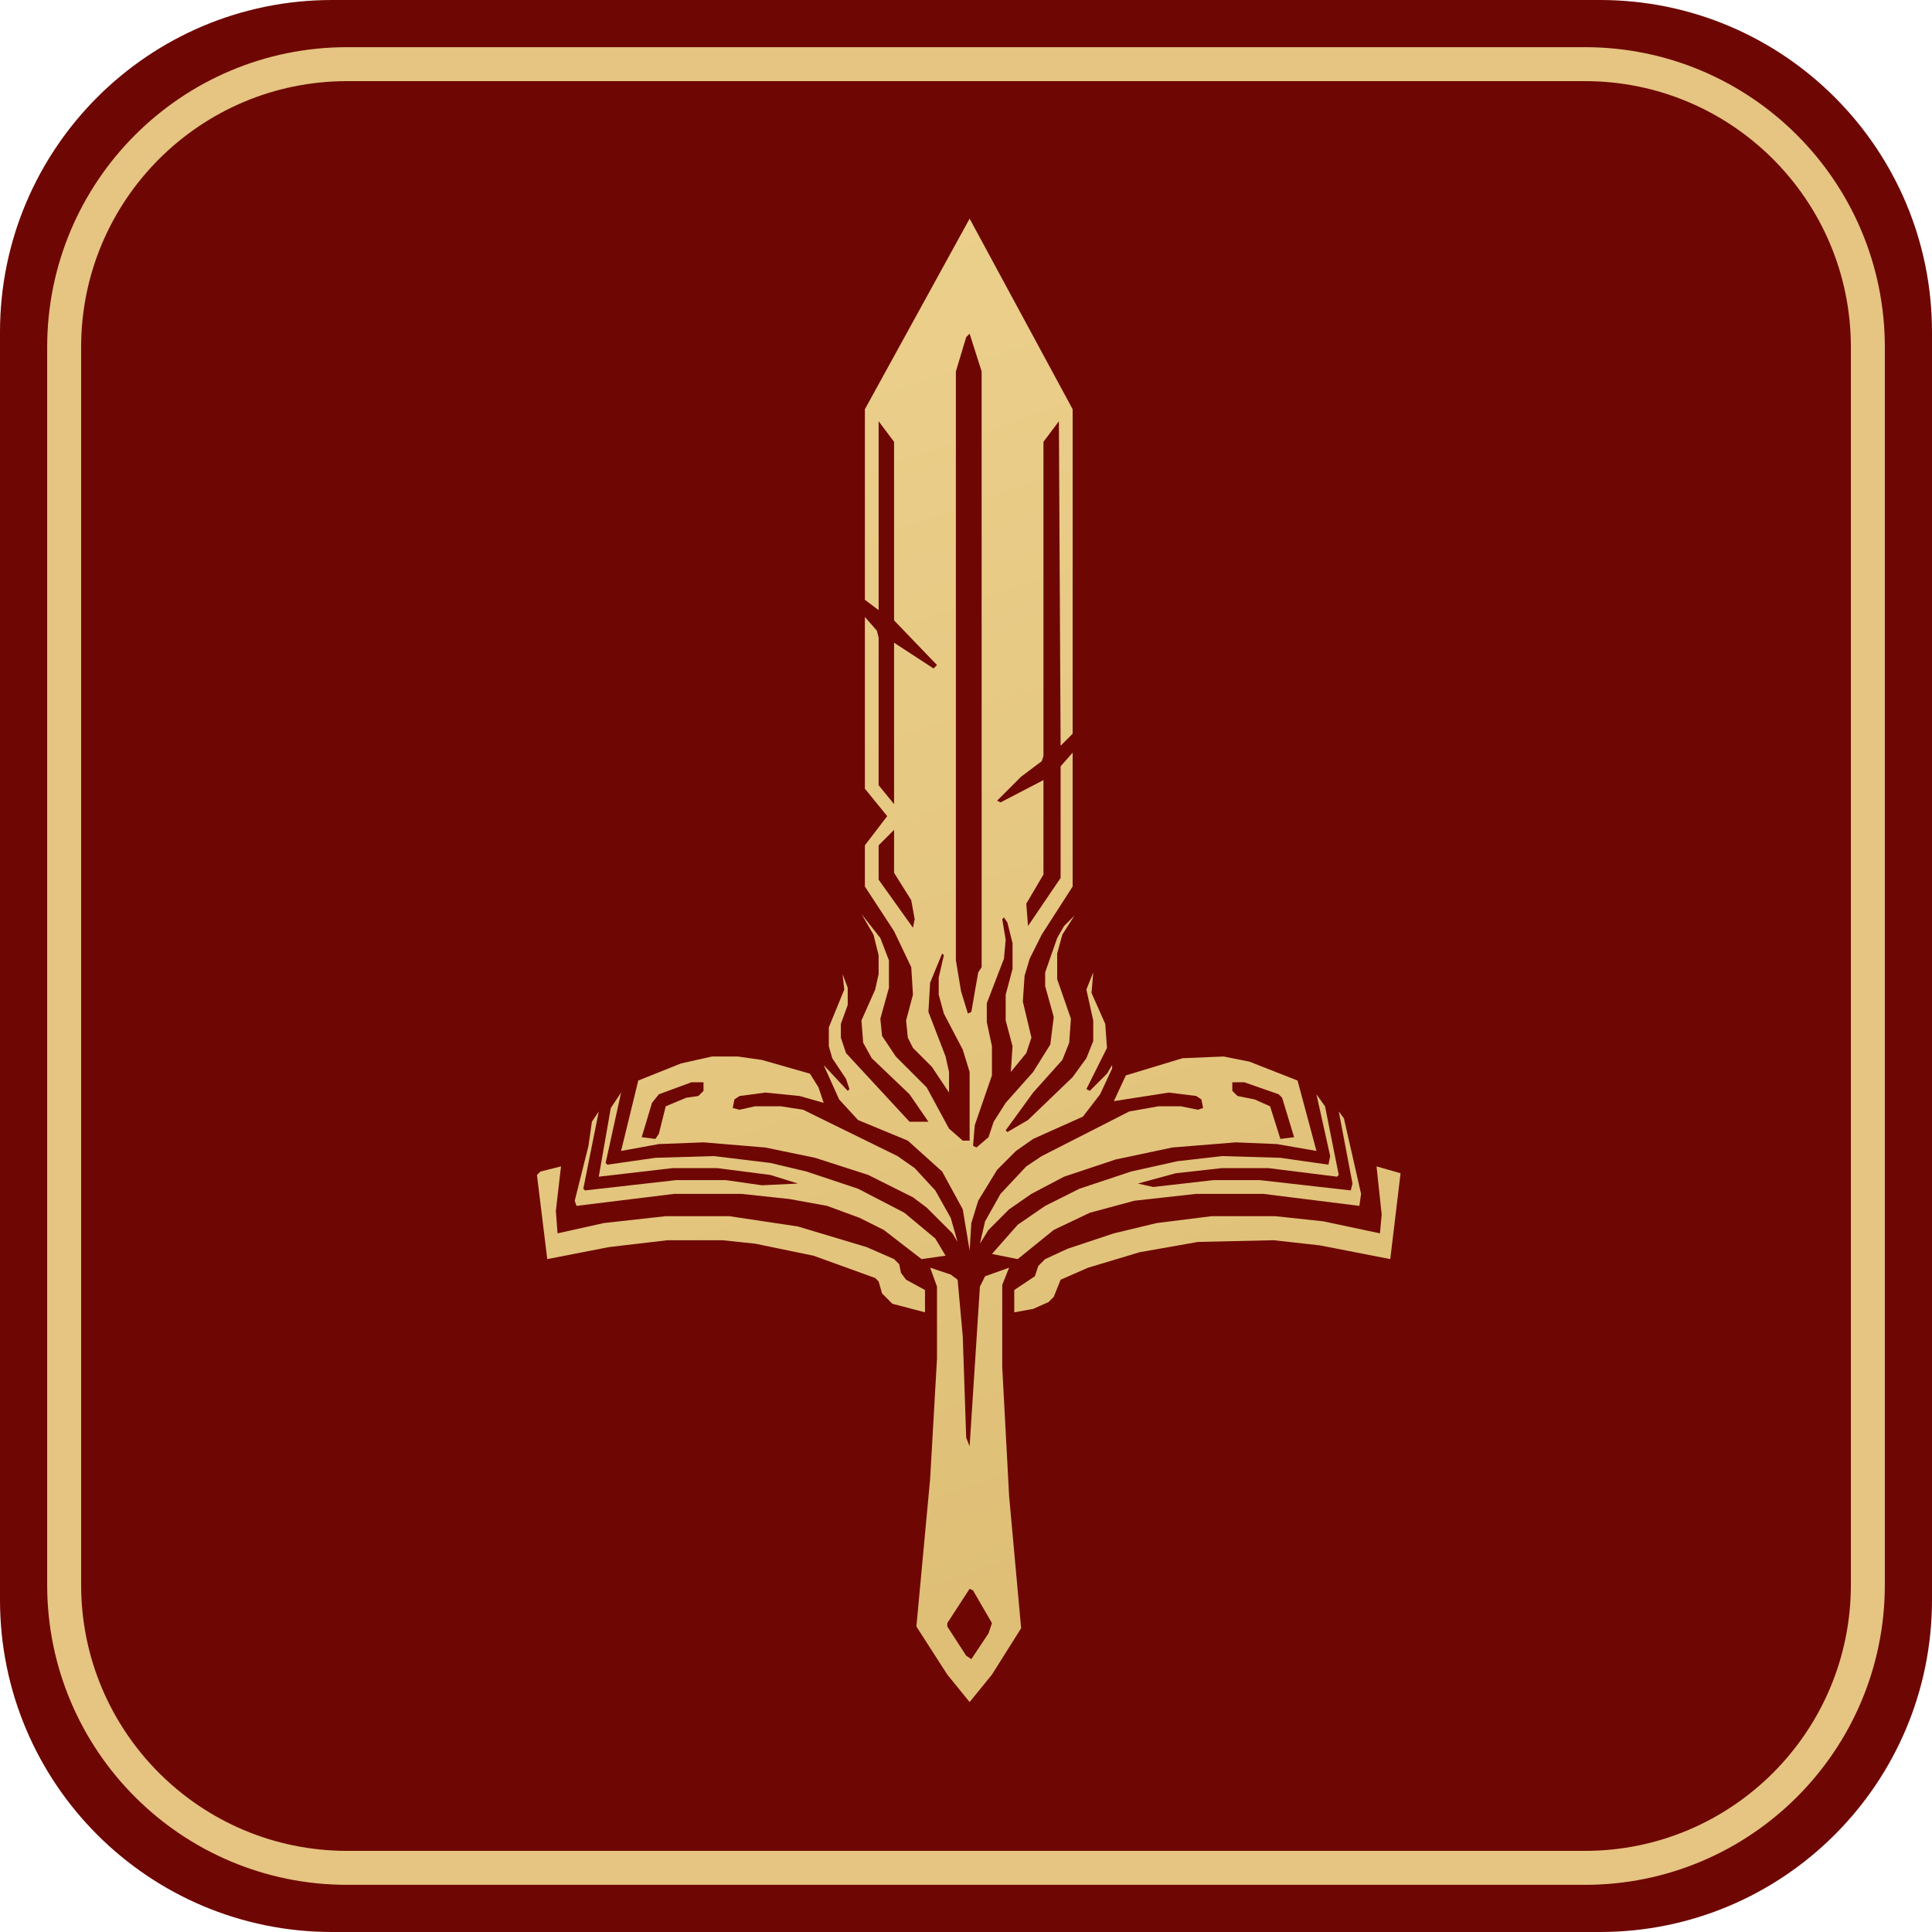
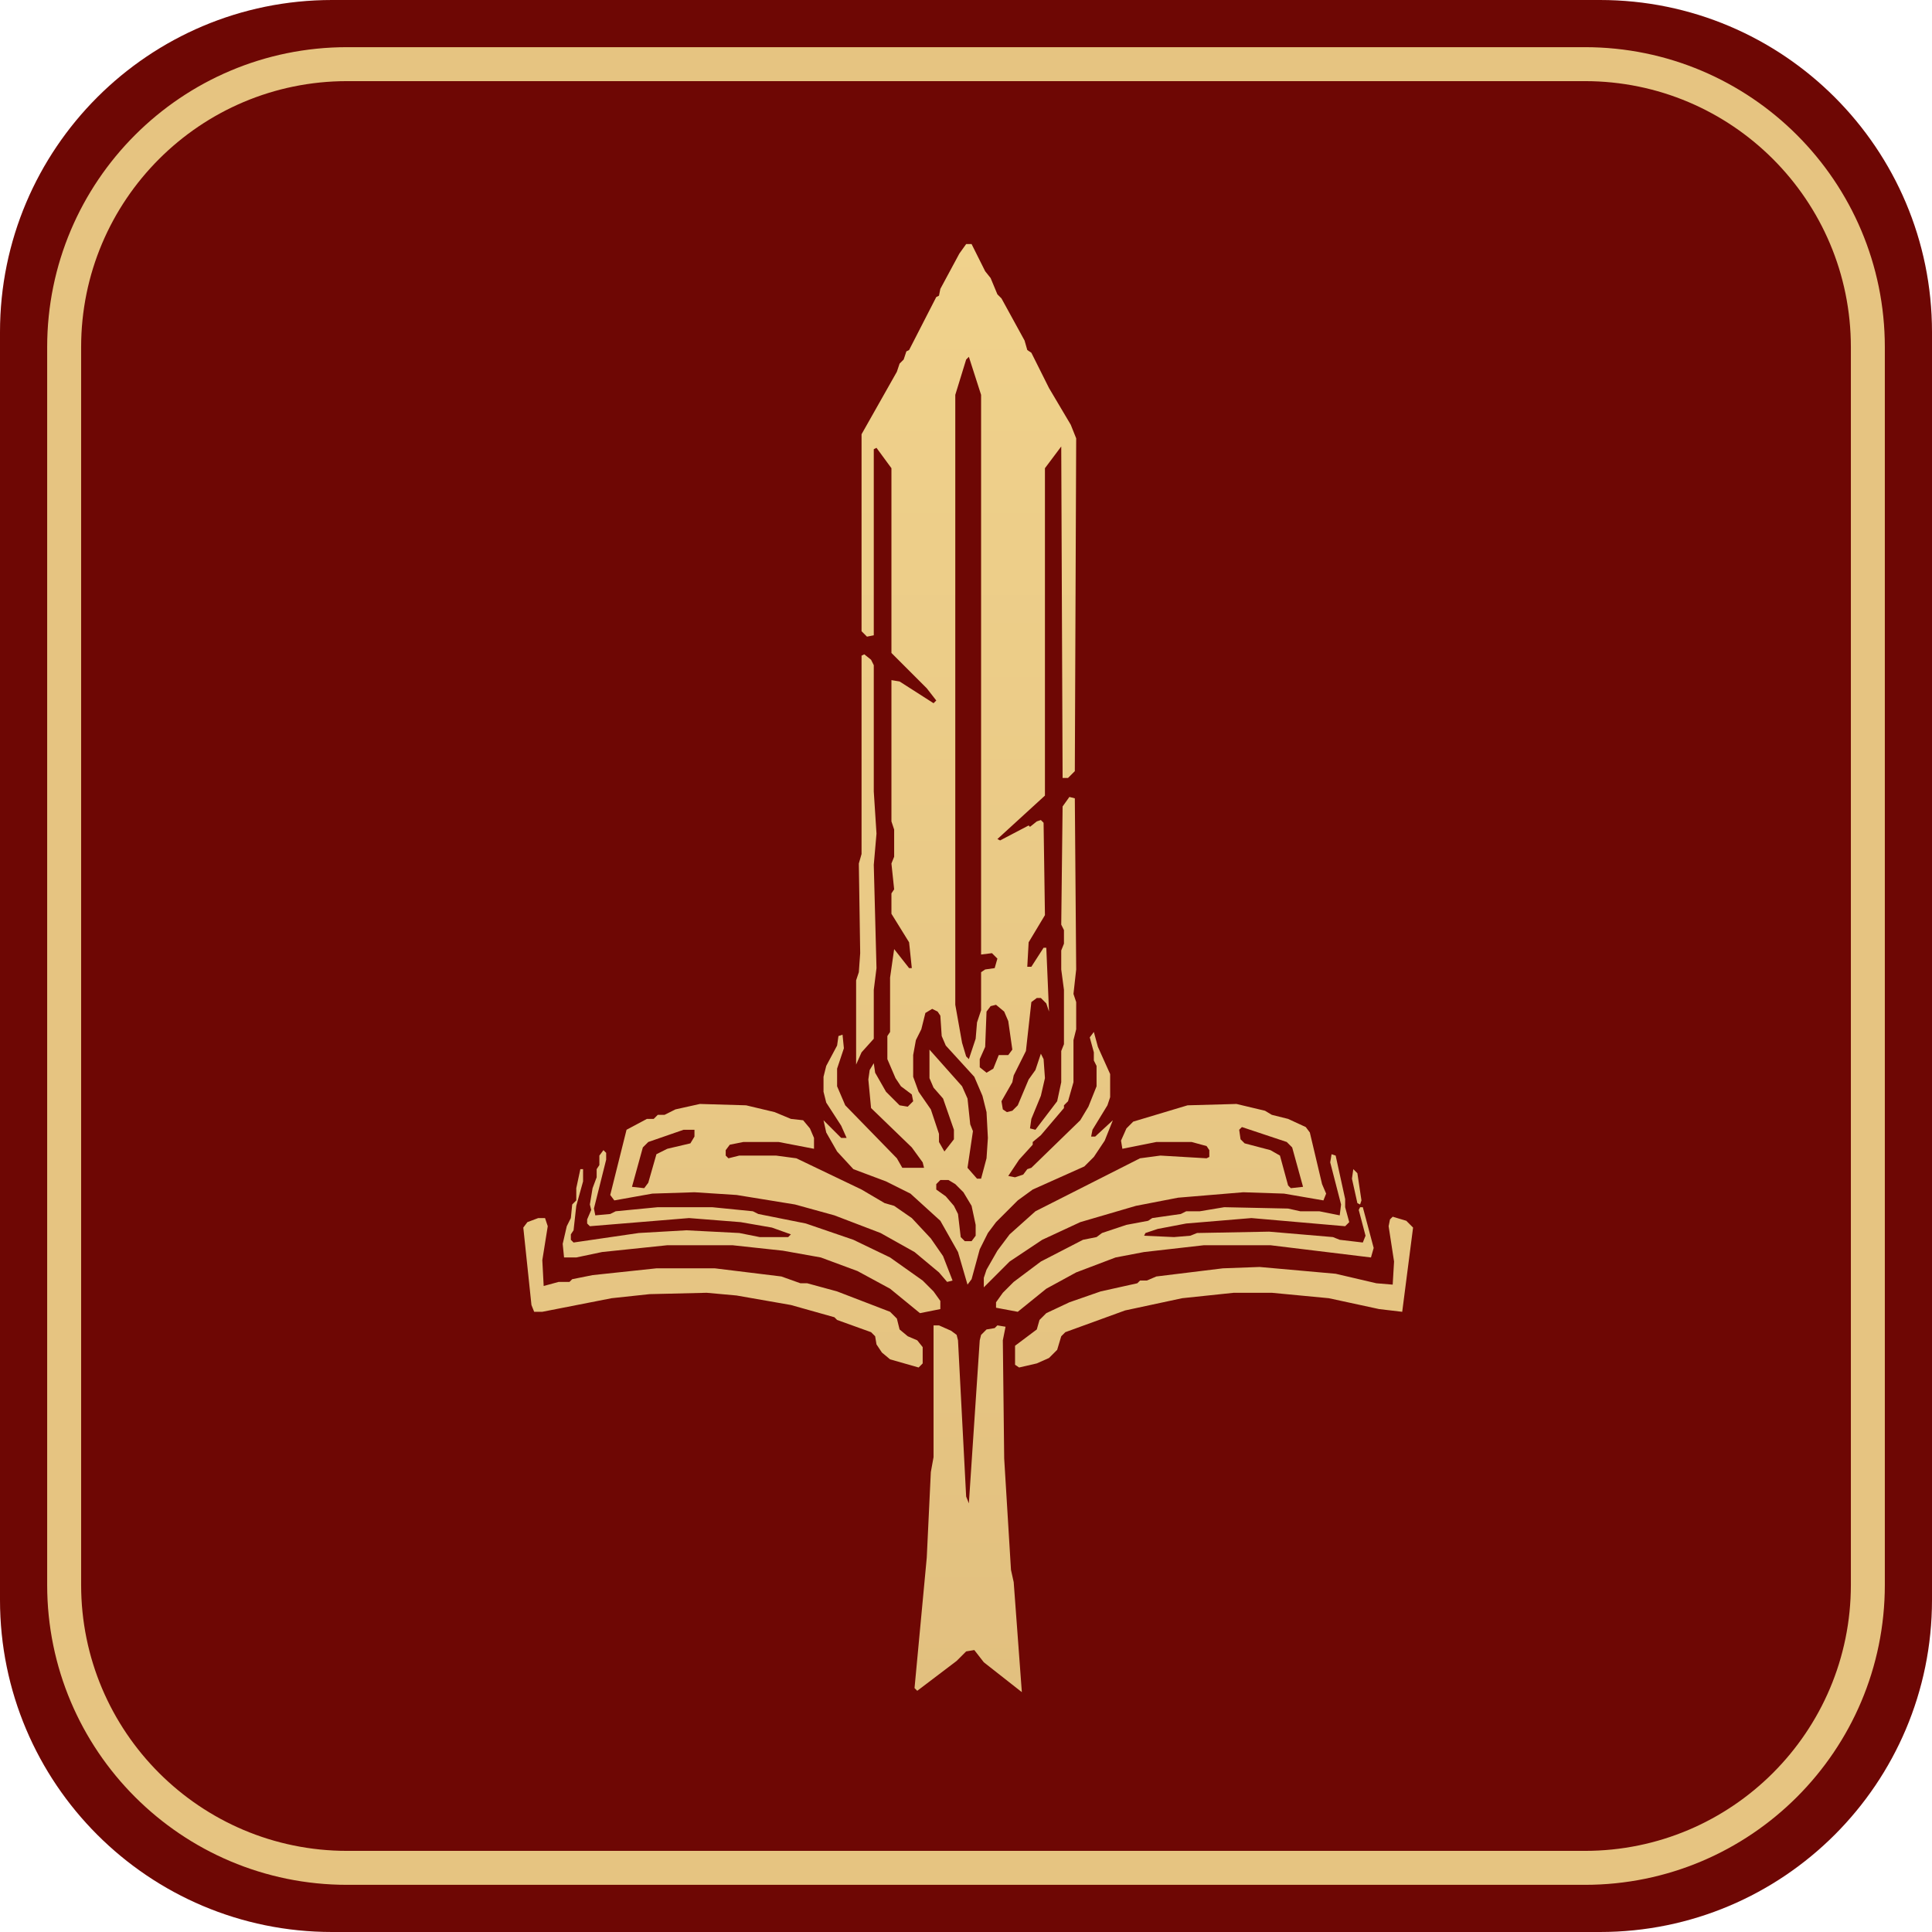
<svg xmlns="http://www.w3.org/2000/svg" viewBox="0 0 512 512" role="img" aria-label="Castleward Grimoirelee app icon">
  <defs>
-     <linearGradient id="gold" x1="0" y1="0" x2=".2" y2="1">
-       <stop stop-color="#ecd18d" />
-       <stop offset="1" stop-color="#dfbf76" />
+     <linearGradient id="gold" x1="0" y1="75" x2="0" y2="1160" gradientUnits="userSpaceOnUse">
+       <stop stop-color="#f0d28c" />
+       <stop offset="1" stop-color="#e2c07f" />
    </linearGradient>
  </defs>
  <rect width="512" height="512" rx="88" fill="#6e0704" />
  <rect x="17" y="17" width="478" height="478" rx="75" fill="none" stroke="#e6c481" stroke-width="9" />
-   <g transform="translate(24 22) scale(.455)">
+   <g transform="translate(89 33) scale(.36)">
    <g fill="url(#gold)" fill-rule="evenodd">
-       <path d="M535,690 521,695 518,701 512,794 510,789 508,730 505,697 501,694 489,690 493,701 493,743 489,813 481,899 499,927 512,943 525,927 542,900 535,823 531,748 531,700Z M512,877 514,878 525,897 523,903 513,918 510,916 499,899 499,897Z M763,635 749,631 752,659 751,670 718,663 690,660 653,660 621,664 596,670 569,679 556,685 552,689 550,695 538,703 538,716 549,714 558,710 561,707 565,697 581,690 611,681 645,675 689,674 716,677 757,685Z M260,636 266,685 302,678 336,674 368,674 387,676 421,683 457,696 459,698 461,705 467,711 486,716 486,703 475,697 472,693 471,688 468,685 452,678 412,666 372,660 335,660 299,664 272,670 271,657 274,631 262,634Z M730,603 727,599 735,641 734,645 681,639 654,639 619,643 610,641 632,635 659,632 686,632 726,637 727,636 719,596 714,589 722,625 721,630 693,626 659,625 633,628 606,634 576,644 556,654 540,665 525,682 540,685 561,668 582,658 608,651 644,647 683,647 739,654 740,647Z M292,605 290,619 282,651 283,654 340,647 379,647 407,650 429,654 448,661 462,668 484,685 498,683 492,673 474,658 447,644 417,634 396,629 363,625 329,626 301,630 300,629 309,588 303,597 296,637 339,632 365,632 396,636 412,641 391,642 370,639 341,639 288,645 287,644 296,599Z M703,581 675,570 660,567 636,568 603,578 596,593 628,588 644,590 647,592 648,597 645,598 635,596 622,596 605,599 554,625 545,631 530,647 521,663 518,676 523,668 535,656 548,647 567,637 597,627 630,620 667,617 691,618 714,622Z M665,582 672,582 692,589 694,591 701,614 693,615 687,596 678,592 668,590 665,587Z M319,581 309,622 331,618 357,617 393,620 422,626 453,636 479,649 487,655 502,670 505,675 501,661 492,645 480,632 470,625 415,598 402,596 387,596 378,598 374,597 375,592 378,590 393,588 413,590 427,594 424,585 419,577 391,569 377,567 362,567 344,571Z M357,582 357,587 354,590 347,591 335,596 331,612 329,615 321,614 327,594 331,589 350,582Z M512,79 451,190 451,301 459,307 459,197 468,209 468,313 493,339 491,341 468,326 468,420 459,409 459,323 458,319 451,311 451,411 464,427 451,444 451,468 468,494 478,515 479,531 475,546 476,556 479,562 490,573 500,588 500,576 498,567 488,541 489,524 496,507 497,508 494,521 494,531 497,542 508,563 512,576 512,616 508,616 500,609 487,585 469,567 461,555 460,545 465,527 465,511 460,498 449,484 456,496 459,508 459,519 457,528 449,546 450,559 455,568 477,589 488,605 477,605 440,565 437,556 437,548 441,537 441,527 438,519 439,528 430,550 430,561 432,568 440,580 442,586 441,587 427,572 436,592 447,604 476,616 496,634 508,656 512,680 513,664 517,651 528,633 539,622 549,615 578,602 588,589 595,574 595,572 592,577 582,587 580,586 592,562 591,548 583,530 584,518 580,528 584,546 584,558 580,568 572,579 546,604 534,611 533,610 549,588 566,569 570,559 571,545 563,522 563,507 566,496 573,485 567,491 563,498 556,518 556,526 561,544 559,560 549,576 533,594 526,605 523,614 516,620 514,619 515,607 525,578 525,561 522,547 522,536 532,510 533,499 531,487 532,486 534,489 537,501 537,516 533,531 533,546 537,561 536,576 545,565 548,556 543,535 544,520 547,510 554,496 572,468 572,390 565,398 565,463 546,491 545,478 555,461 555,406 530,419 528,418 542,404 554,395 555,392 555,209 564,197 565,386 572,379 572,190Z M468,435 468,460 478,476 480,487 479,492 459,464 459,444Z M512,146 519,168 519,515 517,518 513,541 511,542 507,529 504,511 504,168 510,148Z" />
+       <path d="M440,884 440,981 438,992 435,1055 426,1151 428,1153 457,1131 464,1124 470,1123 477,1132 505,1154 499,1073 497,1064 492,982 491,895 493,885 487,884 485,886 479,887 475,891 474,895 466,1015 464,1010 458,895 457,891 453,888 444,884Z M138,812 144,869 146,874 152,874 203,864 231,861 273,860 295,862 335,869 367,878 369,880 394,889 397,892 398,898 402,904 408,909 429,915 432,912 432,900 428,895 421,892 415,887 413,879 408,874 369,859 347,853 342,853 328,848 279,842 236,842 189,847 174,850 172,852 164,852 153,855 152,836 156,811 154,805 149,805 141,808Z M793,812 788,807 778,804 776,806 775,811 779,837 778,854 766,853 736,846 680,841 653,842 604,848 597,851 592,851 590,853 563,859 540,867 523,875 518,880 516,887 500,899 500,913 503,915 516,912 525,908 531,902 534,892 537,889 581,873 623,864 661,860 689,860 731,864 768,872 785,874Z M749,769 748,776 752,794 754,795 755,792 752,772Z M764,827 756,797 754,797 753,799 758,818 756,823 739,821 734,819 687,815 634,816 629,818 617,819 595,818 596,816 605,813 626,809 674,805 743,811 746,808 743,797 743,791 736,759 733,758 732,764 740,795 739,803 724,800 710,800 701,798 654,797 636,800 626,800 622,802 601,805 598,807 582,810 564,816 560,819 550,821 519,837 499,852 491,860 486,867 486,871 502,874 523,857 545,845 574,834 595,830 639,825 688,825 762,834Z M180,769 177,783 177,792 174,795 173,805 170,811 167,824 168,834 177,834 196,830 244,825 292,825 329,829 357,834 384,844 408,857 430,875 445,872 445,866 440,859 432,851 408,834 381,821 346,809 311,802 307,800 277,797 237,797 206,800 202,802 191,803 190,798 199,762 199,757 197,755 194,759 194,766 192,769 192,775 189,783 187,795 188,799 185,806 185,809 187,811 260,805 298,808 321,812 335,817 333,819 312,819 297,816 258,814 223,816 175,823 173,821 173,817 175,814 177,796 182,778 182,769Z M717,742 714,738 701,732 689,729 684,726 663,721 627,722 587,734 582,739 578,748 579,754 604,749 630,749 641,752 643,755 643,760 641,761 607,759 592,761 515,800 496,817 487,829 479,843 477,849 477,856 496,837 520,821 548,808 589,796 620,790 668,786 698,787 727,792 729,787 726,780Z M665,740 667,738 700,749 704,753 712,782 703,783 701,781 695,759 688,755 669,750 666,747Z M214,740 202,788 205,792 233,787 264,786 295,788 338,795 367,803 401,816 426,830 444,845 450,852 454,851 447,833 438,820 424,805 411,796 404,794 387,784 339,761 324,759 297,759 289,761 287,759 287,755 290,751 300,749 326,749 352,754 352,746 349,739 344,733 335,732 323,727 302,722 268,721 250,725 242,729 237,729 234,732 229,732Z M264,740 264,745 261,750 244,754 236,758 230,779 227,783 218,782 226,753 230,749 256,740Z M389,390 387,391 387,537 385,544 386,610 385,624 383,630 383,692 387,683 396,673 396,637 398,621 396,545 398,522 396,491 396,398 394,394Z M468,88 464,88 459,95 445,121 444,126 442,127 422,166 420,167 418,173 415,176 413,182 387,228 387,373 391,377 396,376 396,239 398,238 409,253 409,389 435,415 442,424 440,426 415,410 409,409 409,513 411,519 411,539 409,544 411,563 409,566 409,581 422,602 424,621 422,621 411,607 408,628 408,668 406,671 406,688 412,702 416,708 424,714 425,719 421,723 415,722 405,712 397,698 396,691 393,696 392,703 394,724 424,753 432,764 433,768 417,768 413,761 375,722 369,708 369,695 374,680 373,670 370,671 369,678 361,693 359,701 359,712 361,720 372,737 376,746 372,746 359,733 361,742 369,756 381,769 405,778 423,787 445,807 458,830 465,854 468,850 474,828 480,816 486,808 502,792 513,784 551,767 558,760 566,748 572,733 559,745 556,745 557,740 568,722 570,716 570,699 561,679 558,668 555,672 558,683 558,689 560,693 560,708 554,723 548,733 512,768 509,769 506,773 500,775 495,774 503,762 513,751 513,749 519,744 536,724 536,722 539,719 543,705 543,674 545,666 545,646 543,640 545,622 544,496 540,495 535,502 534,589 536,593 536,603 534,608 534,622 536,637 536,677 534,682 534,705 531,719 515,740 511,739 512,732 519,715 522,702 521,688 519,684 515,696 510,703 502,722 498,726 494,727 491,725 490,719 498,705 499,700 508,682 512,646 516,643 519,643 523,647 525,653 523,606 521,606 512,620 509,620 510,602 522,582 521,514 519,512 516,513 511,517 510,516 489,527 487,526 522,494 522,253 534,237 535,481 539,481 544,476 545,231 541,221 525,194 512,168 509,166 507,159 490,128 487,125 482,113 478,108Z M445,777 451,777 456,780 462,786 468,796 471,810 471,818 468,822 463,822 460,819 458,802 455,796 449,789 442,784 442,780Z M439,651 443,653 445,656 446,671 449,678 470,701 476,715 479,727 480,746 479,761 475,776 472,776 465,768 469,741 467,736 465,717 461,708 437,681 437,702 440,709 447,717 455,740 455,747 448,756 444,749 444,743 438,725 429,712 425,701 425,685 427,674 431,666 434,654Z M486,648 492,653 495,660 498,681 495,685 488,685 484,695 479,698 474,694 474,688 478,679 479,653 482,649Z M466,171 475,199 475,611 483,610 487,614 485,621 478,622 475,624 475,652 472,661 471,673 466,688 464,686 461,676 456,648 456,199 464,173Z" />
    </g>
  </g>
</svg>
